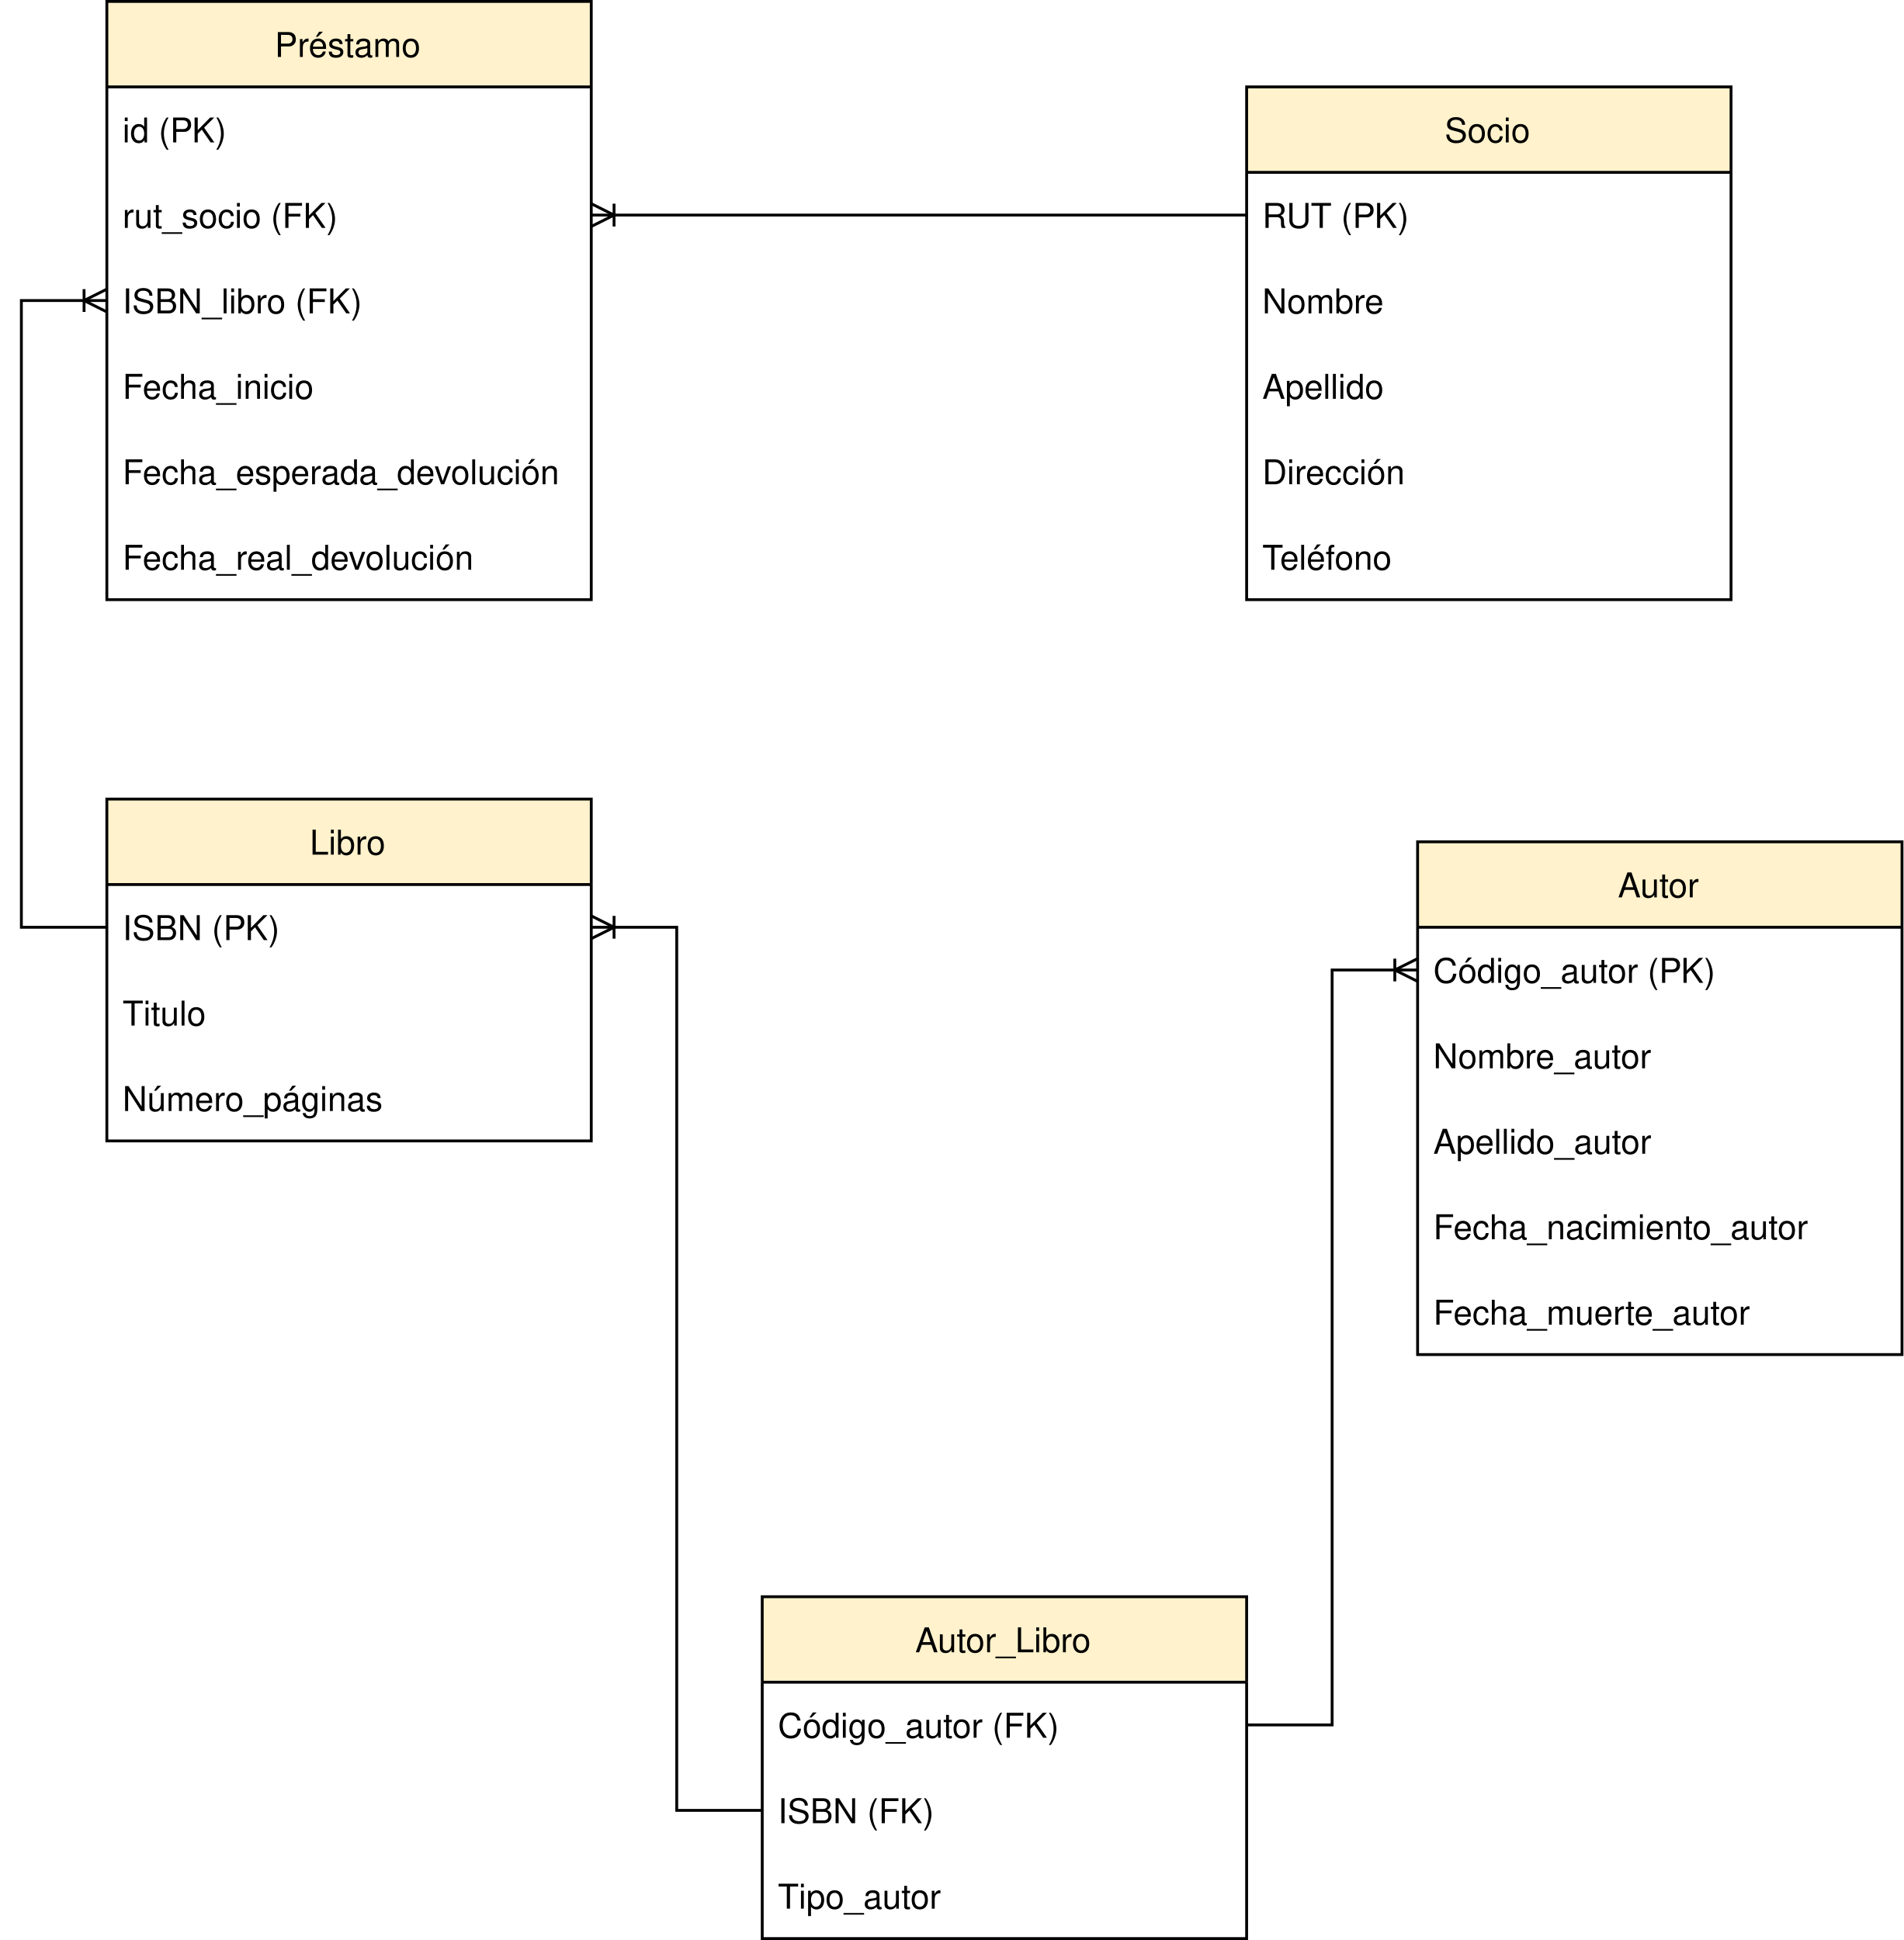
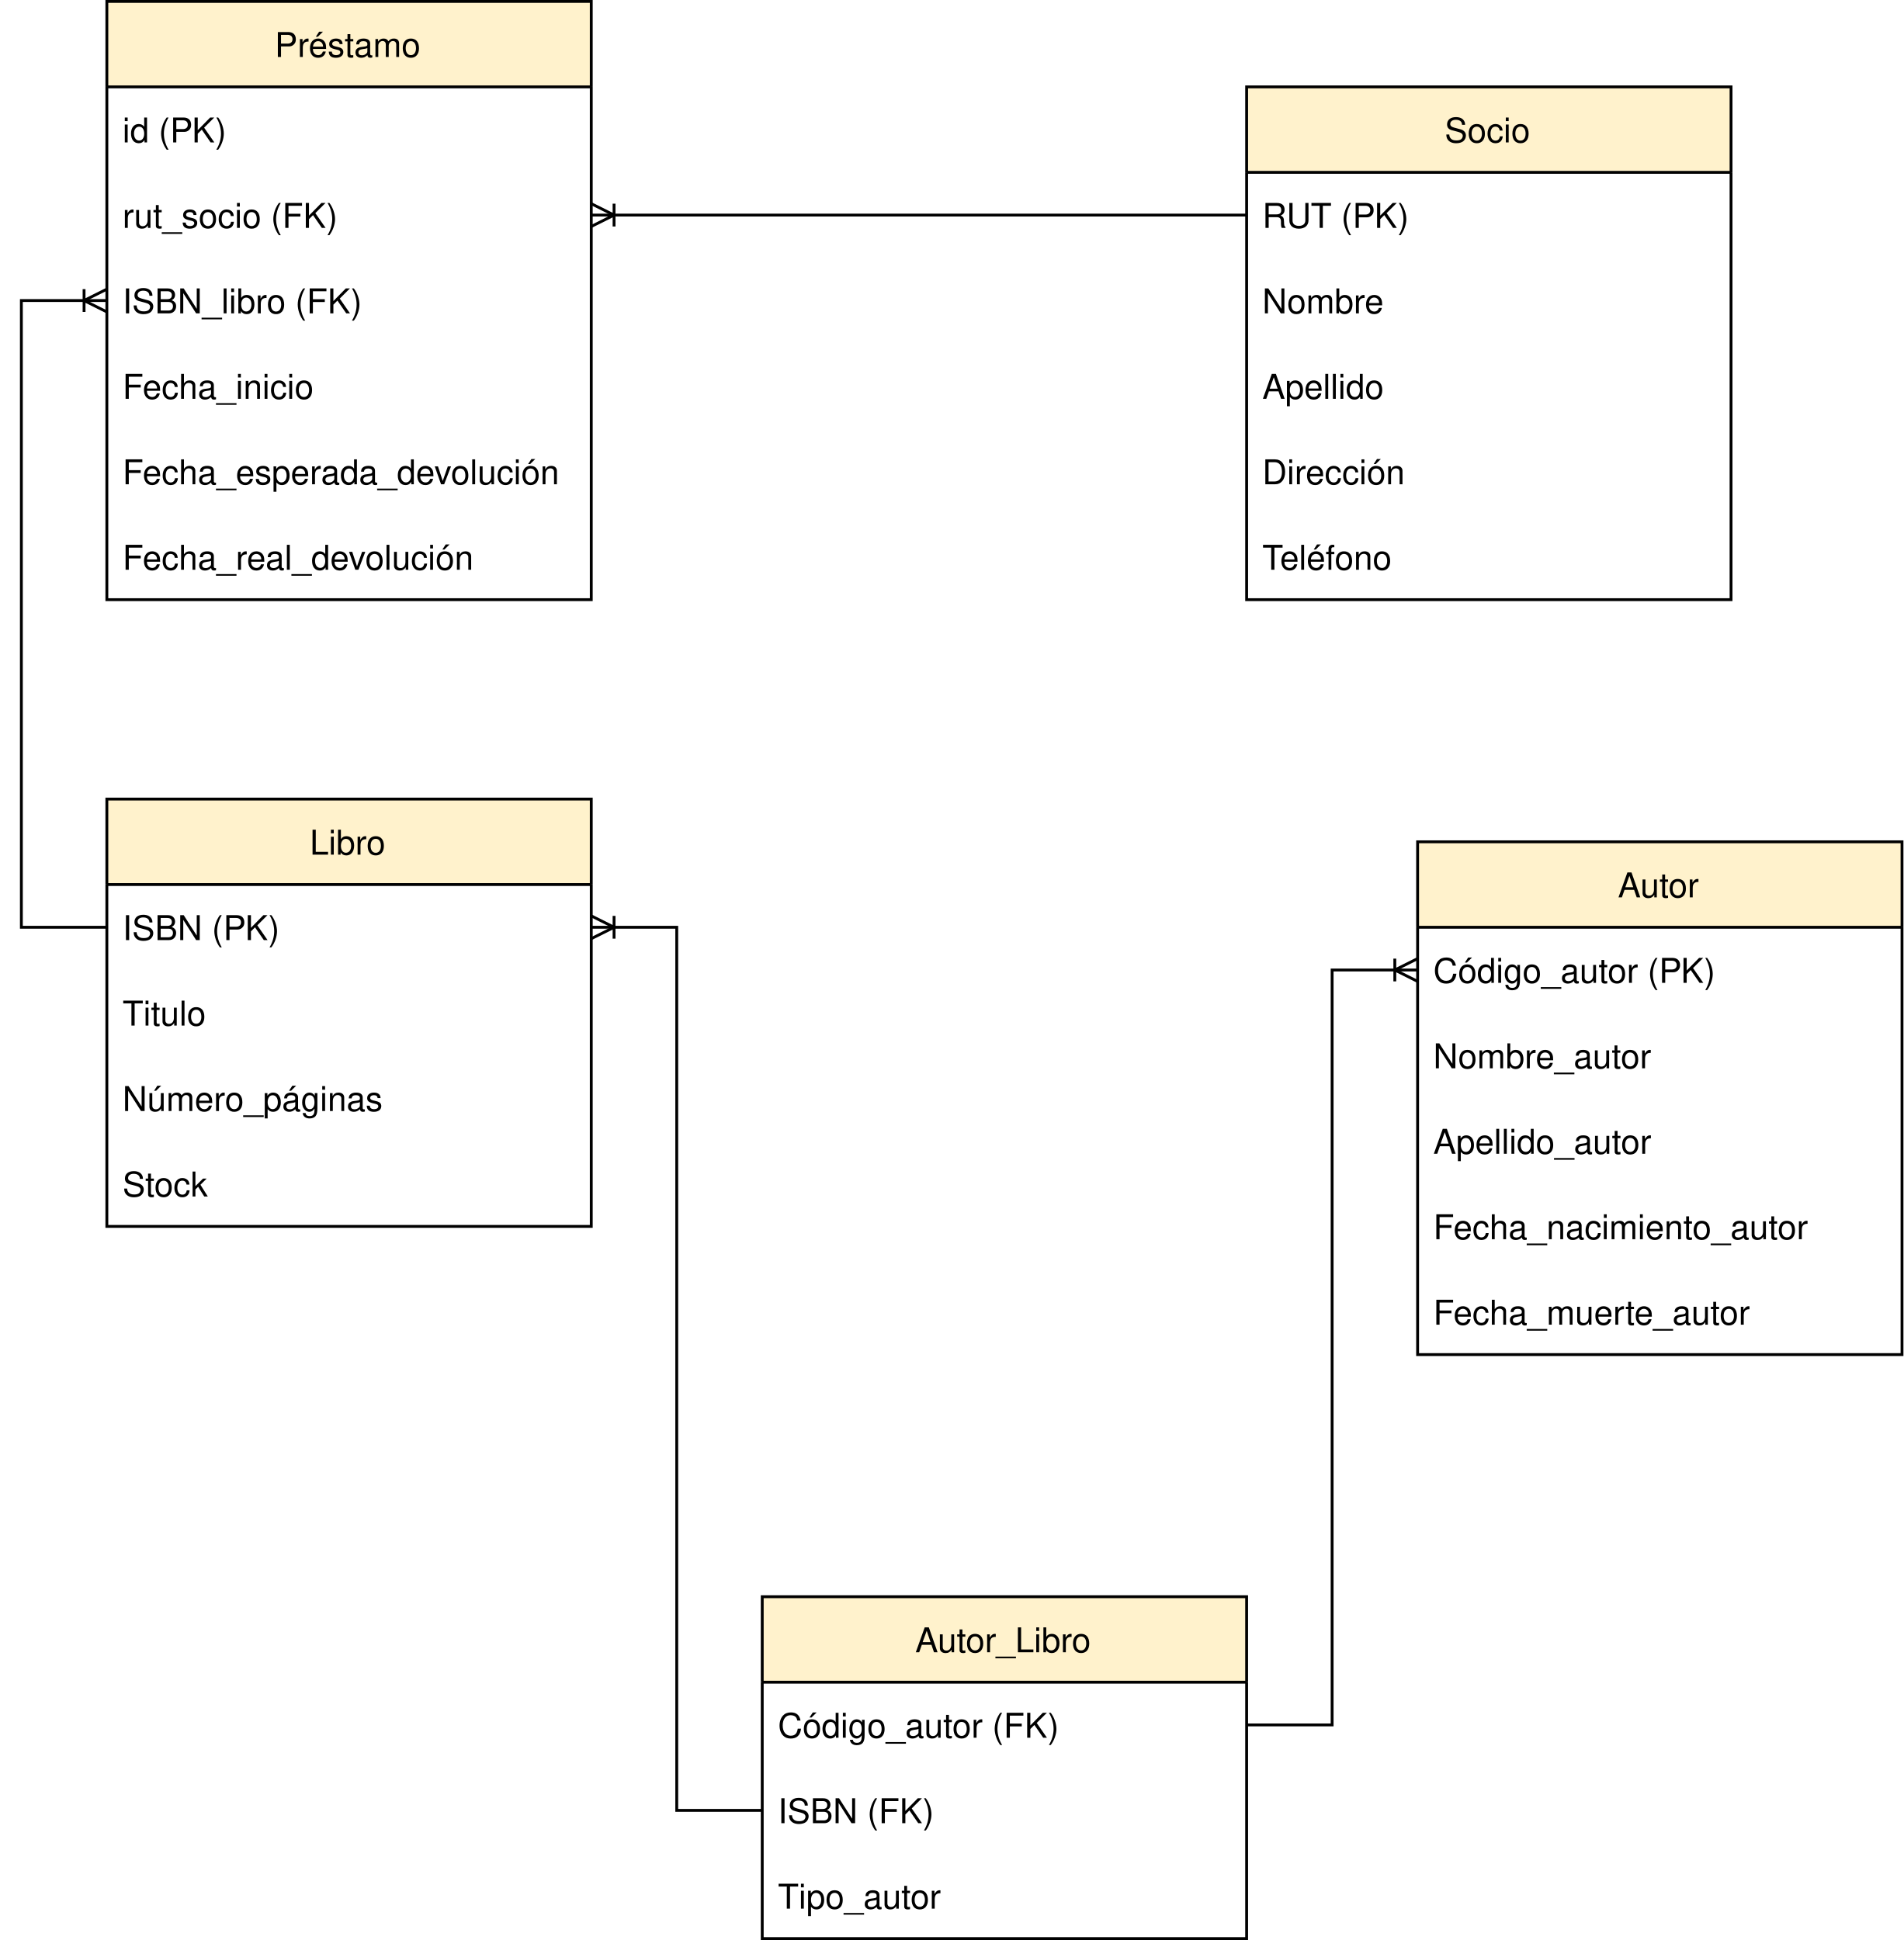
- <svg xmlns="http://www.w3.org/2000/svg" version="1.1" width="668px" height="681px" viewBox="-0.5 -0.5 668 681" content="&lt;mxfile host=&quot;app.diagrams.net&quot; modified=&quot;2022-03-11T01:56:39.628Z&quot; agent=&quot;5.0 (Windows NT 10.0; Win64; x64) AppleWebKit/537.36 (KHTML, like Gecko) Chrome/99.0.484.51 Safari/537.36&quot; etag=&quot;xsy-83Wv-TFyu_hfoYEh&quot; version=&quot;17.1.1&quot; type=&quot;github&quot;&gt;&lt;diagram name=&quot;Biblioteca 1.2.2&quot; id=&quot;QBZ3ud_LkSh-dIFBfITA&quot;&gt;7Vxtb+MoEP41ke4+3Ck2cdp8bNJm73Ttqmq62t37ElGbOqjYRJg0yf76G9sQv9A0zm5ctyekSDXjAcM8DzAzoPbQJNp8Eni5uOEBYT23H2x66LLnus5gMII/qWSbSwZomAtCQQOlVAhm9AdRwr6SrmhAkoqi5JxJuqwKfR7HxJcVGRaCr6tqj5xVv7rEITEEMx8zU/qVBnKRS8/ds0L+F6HhQn/ZGaoBR1grq5EkCxzwdUmErnpoIjiX+VO0mRCWGk/bZc6TMPnS94erp/W/dPTdw0z8kTc2PabKbgiCxPK0Tbt508+YrZS9bkVvgnoXo0TiiKuBy622ZrKmEcMxlMaPPJYz9aYPZX9BWXCNt3yV9hGq+0+6NF5wQX+APmbwygEBvBZSkQX1KxqztKZqU5AEdG71wJ2a6AZvKorXOJG6N5wxvEzoQ9a/tGKERUjjMZeSR0rpkTI24YyLbHBoOp26kwnIG9pb4fJMhCSbEtuU/T8RHhEptqCi32oqqbl0rorrgpjOmZItSqTcTSasJkO4a7oAHB4U5kfgjwz8Qd3t/3b7z+8G9jBImUEn+BPRZot5ToaSJZUIMxrGUGTkMa2WWonCtLxQ4ogGQdryOFlin8bhdaZ2OSgkd8oAqYhD9UeWzb4FVCTQwnjJaSwzg3hj+IGJJv0/vZ4HfZ1A2SnK8EvVhZzwGLqPaQYrAbasScqYseASS/yw43JDAriNCaAARw0BR23hPTDwFis5T7hPeQr71MLeBuzDrmH3DNj/no0/zxl9EBb39nAfdY370MB9SvwFntOYZjPeQn5qyHdbfGeYn+3BnCRLInCA5wF55mzl09TPG6PYsqAFFnhds+B8DwsEwcwy4A0Y0NS3b40BI4MBM/7Som9Dul8J6bxaSOc4DXHfEeTkwOselJC/+3Jvo7qmHBg15sB7ieocx0D8M48eBLFonx7tzoM5x0zaXSyhHg2sR98C3p0HcY6ZpLukgvjWf2sR9e7jOMfM1d0TlifnwVGzc70N1DuP2xwzVXedZ+ms235Ct71+EoOa7uq7iqdH3kzWpUla67c3JoHXmAXvxnE30zT3VK6YXdzbgLt7z93MyXzOfLiLiAg+X2abuwNrI3zZEuD0BOjcldebR4kABtAkCInezcEAVG7vCMOS8viqeJPv+fmuDfEg7Noy0js6iYOL9OIMFK/ugA33/AbH28zOqzgggbIy2VD5rfT8PX0GxPLS5ab06nKrCzFY4dvuO1Ao1UqLRbWstD0SUWUMvhI+eU1PmRFcl5C81qByoVOTvsqPMiH6L+36WigyKJ7Lrb1ME/WN23SWlLKFTtXtcOtJwHzoqlZBNqMhdF5tyHBLctMYDWWs3Q38F4hsZpwMIndM0f5xFC1PO1irFjzkMWblKXdqEg8bkth7bySuuc4/y2G371Unw7AZh4E5eFtSUzvR3v6Oqv0dqM/u61ZN3TmvqMND/v3TTqcXUnorCfu5jfoOz7QjDmtqqyY685o5BO0d1rhmcm+Sp/UCGvI5zllgQ8BmjNjNo48TArpmwic/u9HYW9BPDnrngaBr5nr0EY6FvTXYuw//9t3NisHmEYXxWvjbg7/7Ix13362saJWOwmLfHvadH+y4Zu4vc/Hn9njn9I4+qsWow0HnxzuaWIccfXsVv9EK8PEuaSEzZabP9yzm7WDeuZ+PzLzOPV1aJ689yDv38ZGZ0DGAfusjHucN8ufHbeUHs+Man4PZcZ1Aezfp8d1VEr0I/Wx+fFBryKs31PIZDzIvoHXO5A94WKn3/YNM1gdC/z8mo9ptq0HDk57DTIZi8Q8YcvXi31igq/8A&lt;/diagram&gt;&lt;/mxfile&gt;" resource="https://app.diagrams.net/#HKarQuis%2FM5---Prueba%2Fmain%2FBiblioteca1-2-2.drawio.svg">
+ <svg xmlns="http://www.w3.org/2000/svg" version="1.1" width="668px" height="681px" viewBox="-0.5 -0.5 668 681" content="&lt;mxfile host=&quot;app.diagrams.net&quot; modified=&quot;2022-03-12T02:02:33.792Z&quot; agent=&quot;5.0 (Windows NT 10.0; Win64; x64) AppleWebKit/537.36 (KHTML, like Gecko) Chrome/99.0.484.51 Safari/537.36&quot; etag=&quot;1KgkMXuUHK20HtE-KcoW&quot; version=&quot;17.1.1&quot; type=&quot;github&quot;&gt;&lt;diagram name=&quot;Biblioteca 1.2.2&quot; id=&quot;QBZ3ud_LkSh-dIFBfITA&quot;&gt;7VxRc6M2EP41nmkfrmPAOPZj7MTX9pKbNE6md/fiUUDGagTyCBHb9+u7gMCA4gTfQXBazXg8aFkJab9P0u4Ku2dN/e1Hjtara+Zi2jP77rZnXfRMc2gN4TsW7FKBbQ5SgceJm4qMvWBOvmMp7EtpRFwclhQFY1SQdVnosCDAjijJEOdsU1ZbMlp+6hp5WBHMHURV6d/EFatUOjLP9vLfMfFW2ZON4Ti946NMWY4kXCGXbQoi67JnTTljIr3yt1NMY9tldlmw0Avv+84wetx8I+OvNqL8Q9rY7Jgq+RA4DkSzTZtp00+IRtJeN7w3tXrn41Agn8mBi11mzXBDfIoCKE2WLBBzeacPZWdFqHuFdiyK+wjVncesNFkxTr6DPqJwywAB3OZCksXqlzTmcU3ZJsch6NxkAzcqomu0LSleoVBkvWGUonVIHpL+xRV9xD0STJgQzJdKS0LplFHGk8FZs9nMnE5BXtPeEpcnzAXeFtgm7f8RMx8LvgOV7G5GJTmXRrK42RPTOJOyVYGU+WRCcjJ4edN7wOFCYn4E/paCP6ib/V9uPv2qYA+DFAl0nD3izGwBS8lQsKQUIUq8AIoUL+NqsZUITMtzKfaJ68YtT8I1ckjgXSVqF4O95FYaIBYxqL6kyexbQUUMLUzWjAQiMYg9gQ+YaNr/ze7Z0NcplI19GT6xOhdTFkD3EUlgxcCWDY4ZM+FMIIEeci7XJIBZmwAScKsm4FZbeA8UvHkkFiFzCIthn2nY24B92DXstgL7H/PJ5wUlD1zj3h7u465xHyq4z7CzQgsSkGTGa8ibhjzf4jvD/OwA5jhcY45ctHDxE6ORQ2I/b2IFmgUtsMDumgWjAyzgGFHNgDdgQF3fvjUGjBUGzNlzi74O6X4mpLMrIZ1h1MQ9J0jjwGc9KCB/e3+no7q6HBjX5sCpRHWGoSD+mfkPHGu0m0e782DOUJN252uoR1zt0beAd+dBnKEm6S4Ix47231pEvfs4zlBzdXeYpsl5cNT0XG8D9c7jNkNN1V2lWTrttjfotldPYqy6u3rOkOaRV5N1cZJW++21SWDXZsHJOO5qmuaOiIjqxb0NuLv33NWczOfEhzv3MWeLdbK5G7A2wpM1AZonwFu68n/+8+nMHN5/Gy0Xf2094kbLxfyDmpmZCwZ77P8ebAXD2vifsAdvqnArSGPXw5nvBsMlYneLKRKEBZf7O6mHl/poEP2Djyb8zH/DgXsevyYFxctboMMdu0bBLjF0FLjYlWbGWyK+FK6/xtcAWVq62BZuXeyyQgBW+JI/BwqFWnFxXy0p7XrHzV9pDBZxB7+kJ80IjqqHX2pQBkyxSV9cDYqE6D/n42VCnkDxhEu8fI4m8hk38TQp5IaNspNpVlO+6dBlrT3ZlIasUbmhnNpZQ6lplIYS1uYD/wkiq/lFhcgdU7R/HEWL0w4WqxXzWIBocco1TeJhTRLbp0biSqD0oxw2+3Z5MgzrcRiYg3YFNbkVHezvuNzfgXzsoW5V1I1RSR0u0uc3O52eSeBGAjZ0HeO/PtOOOJqrrJrWmV3PIWjvaM5UU7nTNInrEo8tUMoCHfDXY0Q+j95PwG+q6b30pC7DXoPeOOidh/2mmtnLDuw07K3B3vm5nXnoTbwAbO4TGK+Gvz34TyD8P/QOnh/Fo9DYt4d958d4pprpTVz8hT7Ma97Rtyox6nBQ9zCvmkdp7ndVaurvWUdf//Ci1grw/l7Js9SUWXaaqzFvB/PO/XxLzevckbV28tqDvHMf31ITOgrQb33EY7xB/vy4rfzV7HiGz6vZ8SyBdjLp8fzFoWwR+tH8+KDSkF1tqOUzHkt93bBzJr/Dw8ps33+VydmB0H+PyVbl3bpBzZOe15kMxf3fbaTq+/8ssS7/BQ==&lt;/diagram&gt;&lt;/mxfile&gt;" resource="https://app.diagrams.net/#HKarQuis%2FM5---Prueba%2Fmain%2FBiblioteca1-2-2.drawio.svg">
  <defs>
    <clipPath id="mx-clip-41-30-162-30-0">
      <rect x="41" y="30" width="162" height="30" />
    </clipPath>
    <clipPath id="mx-clip-41-60-162-30-0">
      <rect x="41" y="60" width="162" height="30" />
    </clipPath>
    <clipPath id="mx-clip-41-90-162-30-0">
      <rect x="41" y="90" width="162" height="30" />
    </clipPath>
    <clipPath id="mx-clip-41-120-162-30-0">
      <rect x="41" y="120" width="162" height="30" />
    </clipPath>
    <clipPath id="mx-clip-41-150-162-30-0">
      <rect x="41" y="150" width="162" height="30" />
    </clipPath>
    <clipPath id="mx-clip-41-180-162-30-0">
      <rect x="41" y="180" width="162" height="30" />
    </clipPath>
    <clipPath id="mx-clip-441-60-162-30-0">
      <rect x="441" y="60" width="162" height="30" />
    </clipPath>
    <clipPath id="mx-clip-441-90-162-30-0">
      <rect x="441" y="90" width="162" height="30" />
    </clipPath>
    <clipPath id="mx-clip-441-120-162-30-0">
      <rect x="441" y="120" width="162" height="30" />
    </clipPath>
    <clipPath id="mx-clip-441-150-162-30-0">
      <rect x="441" y="150" width="162" height="30" />
    </clipPath>
    <clipPath id="mx-clip-441-180-162-30-0">
      <rect x="441" y="180" width="162" height="30" />
    </clipPath>
    <clipPath id="mx-clip-41-310-162-30-0">
      <rect x="41" y="310" width="162" height="30" />
    </clipPath>
    <clipPath id="mx-clip-41-340-162-30-0">
      <rect x="41" y="340" width="162" height="30" />
    </clipPath>
    <clipPath id="mx-clip-41-370-162-30-0">
      <rect x="41" y="370" width="162" height="30" />
+     </clipPath>
+     <clipPath id="mx-clip-41-400-162-30-0">
+       <rect x="41" y="400" width="162" height="30" />
    </clipPath>
    <clipPath id="mx-clip-501-325-162-30-0">
      <rect x="501" y="325" width="162" height="30" />
    </clipPath>
    <clipPath id="mx-clip-501-355-162-30-0">
      <rect x="501" y="355" width="162" height="30" />
    </clipPath>
    <clipPath id="mx-clip-501-385-162-30-0">
      <rect x="501" y="385" width="162" height="30" />
    </clipPath>
    <clipPath id="mx-clip-501-415-162-30-0">
      <rect x="501" y="415" width="162" height="30" />
    </clipPath>
    <clipPath id="mx-clip-501-445-162-30-0">
      <rect x="501" y="445" width="162" height="30" />
    </clipPath>
    <clipPath id="mx-clip-271-590-162-30-0">
      <rect x="271" y="590" width="162" height="30" />
    </clipPath>
    <clipPath id="mx-clip-271-620-162-30-0">
      <rect x="271" y="620" width="162" height="30" />
    </clipPath>
    <clipPath id="mx-clip-271-650-162-30-0">
      <rect x="271" y="650" width="162" height="30" />
    </clipPath>
  </defs>
  <g>
    <path d="M 37 30 L 37 0 L 207 0 L 207 30" fill="#fff2cc" stroke="rgb(0, 0, 0)" stroke-miterlimit="10" pointer-events="all" />
    <path d="M 37 30 L 37 210 L 207 210 L 207 30" fill="none" stroke="rgb(0, 0, 0)" stroke-miterlimit="10" pointer-events="none" />
    <path d="M 37 30 L 207 30" fill="none" stroke="rgb(0, 0, 0)" stroke-miterlimit="10" pointer-events="none" />
    <g fill="rgb(0, 0, 0)" font-family="Helvetica" pointer-events="none" text-anchor="middle" font-size="12px">
      <text x="121.5" y="19.5">Préstamo</text>
    </g>
    <g fill="rgb(0, 0, 0)" font-family="Helvetica" pointer-events="none" clip-path="url(#mx-clip-41-30-162-30-0)" font-size="12px">
      <text x="42.5" y="49.5">id (PK)</text>
    </g>
    <g fill="rgb(0, 0, 0)" font-family="Helvetica" pointer-events="none" clip-path="url(#mx-clip-41-60-162-30-0)" font-size="12px">
      <text x="42.5" y="79.5">rut_socio (FK)</text>
    </g>
    <g fill="rgb(0, 0, 0)" font-family="Helvetica" pointer-events="none" clip-path="url(#mx-clip-41-90-162-30-0)" font-size="12px">
      <text x="42.5" y="109.5">ISBN_libro (FK)</text>
    </g>
    <g fill="rgb(0, 0, 0)" font-family="Helvetica" pointer-events="none" clip-path="url(#mx-clip-41-120-162-30-0)" font-size="12px">
      <text x="42.5" y="139.5">Fecha_inicio</text>
    </g>
    <g fill="rgb(0, 0, 0)" font-family="Helvetica" pointer-events="none" clip-path="url(#mx-clip-41-150-162-30-0)" font-size="12px">
      <text x="42.5" y="169.5">Fecha_esperada_devolución</text>
    </g>
    <g fill="rgb(0, 0, 0)" font-family="Helvetica" pointer-events="none" clip-path="url(#mx-clip-41-180-162-30-0)" font-size="12px">
      <text x="42.5" y="199.5">Fecha_real_devolución</text>
    </g>
    <path d="M 437 60 L 437 30 L 607 30 L 607 60" fill="#fff2cc" stroke="rgb(0, 0, 0)" stroke-miterlimit="10" pointer-events="none" />
    <path d="M 437 60 L 437 210 L 607 210 L 607 60" fill="none" stroke="rgb(0, 0, 0)" stroke-miterlimit="10" pointer-events="none" />
    <path d="M 437 60 L 607 60" fill="none" stroke="rgb(0, 0, 0)" stroke-miterlimit="10" pointer-events="none" />
    <g fill="rgb(0, 0, 0)" font-family="Helvetica" pointer-events="none" text-anchor="middle" font-size="12px">
      <text x="521.5" y="49.5">Socio</text>
    </g>
    <g fill="rgb(0, 0, 0)" font-family="Helvetica" pointer-events="none" clip-path="url(#mx-clip-441-60-162-30-0)" font-size="12px">
      <text x="442.5" y="79.5">RUT (PK)</text>
    </g>
    <g fill="rgb(0, 0, 0)" font-family="Helvetica" pointer-events="none" clip-path="url(#mx-clip-441-90-162-30-0)" font-size="12px">
      <text x="442.5" y="109.5">Nombre</text>
    </g>
    <g fill="rgb(0, 0, 0)" font-family="Helvetica" pointer-events="none" clip-path="url(#mx-clip-441-120-162-30-0)" font-size="12px">
      <text x="442.5" y="139.5">Apellido</text>
    </g>
    <g fill="rgb(0, 0, 0)" font-family="Helvetica" pointer-events="none" clip-path="url(#mx-clip-441-150-162-30-0)" font-size="12px">
      <text x="442.5" y="169.5">Dirección</text>
    </g>
    <g fill="rgb(0, 0, 0)" font-family="Helvetica" pointer-events="none" clip-path="url(#mx-clip-441-180-162-30-0)" font-size="12px">
      <text x="442.5" y="199.5">Teléfono</text>
    </g>
    <path d="M 37 310 L 37 280 L 207 280 L 207 310" fill="#fff2cc" stroke="rgb(0, 0, 0)" stroke-miterlimit="10" pointer-events="none" />
-     <path d="M 37 310 L 37 400 L 207 400 L 207 310" fill="none" stroke="rgb(0, 0, 0)" stroke-miterlimit="10" pointer-events="none" />
+     <path d="M 37 310 L 37 430 L 207 430 L 207 310" fill="none" stroke="rgb(0, 0, 0)" stroke-miterlimit="10" pointer-events="none" />
    <path d="M 37 310 L 207 310" fill="none" stroke="rgb(0, 0, 0)" stroke-miterlimit="10" pointer-events="none" />
    <g fill="rgb(0, 0, 0)" font-family="Helvetica" pointer-events="none" text-anchor="middle" font-size="12px">
      <text x="121.5" y="299.5">Libro</text>
    </g>
    <g fill="rgb(0, 0, 0)" font-family="Helvetica" pointer-events="none" clip-path="url(#mx-clip-41-310-162-30-0)" font-size="12px">
      <text x="42.5" y="329.5">ISBN (PK)</text>
    </g>
    <g fill="rgb(0, 0, 0)" font-family="Helvetica" pointer-events="none" clip-path="url(#mx-clip-41-340-162-30-0)" font-size="12px">
      <text x="42.5" y="359.5">Titulo</text>
    </g>
    <g fill="rgb(0, 0, 0)" font-family="Helvetica" pointer-events="none" clip-path="url(#mx-clip-41-370-162-30-0)" font-size="12px">
      <text x="42.5" y="389.5">Número_páginas</text>
+     </g>
+     <g fill="rgb(0, 0, 0)" font-family="Helvetica" pointer-events="none" clip-path="url(#mx-clip-41-400-162-30-0)" font-size="12px">
+       <text x="42.5" y="419.5">Stock</text>
    </g>
    <path d="M 437 75 L 407 75 L 237 75 L 207 75" fill="none" stroke="rgb(0, 0, 0)" stroke-miterlimit="10" pointer-events="none" />
    <path d="M 215 71 L 215 79 M 207 79 L 215 75 L 207 71" fill="none" stroke="rgb(0, 0, 0)" stroke-miterlimit="10" pointer-events="none" />
    <path d="M 37 325 L 7 325 L 7 105 L 37 105" fill="none" stroke="rgb(0, 0, 0)" stroke-miterlimit="10" pointer-events="none" />
    <path d="M 29 109 L 29 101 M 37 101 L 29 105 L 37 109" fill="none" stroke="rgb(0, 0, 0)" stroke-miterlimit="10" pointer-events="none" />
    <path d="M 497 325 L 497 295 L 667 295 L 667 325" fill="#fff2cc" stroke="rgb(0, 0, 0)" stroke-miterlimit="10" pointer-events="none" />
    <path d="M 497 325 L 497 475 L 667 475 L 667 325" fill="none" stroke="rgb(0, 0, 0)" stroke-miterlimit="10" pointer-events="none" />
    <path d="M 497 325 L 667 325" fill="none" stroke="rgb(0, 0, 0)" stroke-miterlimit="10" pointer-events="none" />
    <g fill="rgb(0, 0, 0)" font-family="Helvetica" pointer-events="none" text-anchor="middle" font-size="12px">
      <text x="581.5" y="314.5">Autor</text>
    </g>
    <g fill="rgb(0, 0, 0)" font-family="Helvetica" pointer-events="none" clip-path="url(#mx-clip-501-325-162-30-0)" font-size="12px">
      <text x="502.5" y="344.5">Código_autor (PK)</text>
    </g>
    <g fill="rgb(0, 0, 0)" font-family="Helvetica" pointer-events="none" clip-path="url(#mx-clip-501-355-162-30-0)" font-size="12px">
      <text x="502.5" y="374.5">Nombre_autor</text>
    </g>
    <g fill="rgb(0, 0, 0)" font-family="Helvetica" pointer-events="none" clip-path="url(#mx-clip-501-385-162-30-0)" font-size="12px">
      <text x="502.5" y="404.5">Apellido_autor</text>
    </g>
    <g fill="rgb(0, 0, 0)" font-family="Helvetica" pointer-events="none" clip-path="url(#mx-clip-501-415-162-30-0)" font-size="12px">
      <text x="502.5" y="434.5">Fecha_nacimiento_autor</text>
    </g>
    <g fill="rgb(0, 0, 0)" font-family="Helvetica" pointer-events="none" clip-path="url(#mx-clip-501-445-162-30-0)" font-size="12px">
      <text x="502.5" y="464.5">Fecha_muerte_autor</text>
    </g>
    <path d="M 267 590 L 267 560 L 437 560 L 437 590" fill="#fff2cc" stroke="rgb(0, 0, 0)" stroke-miterlimit="10" pointer-events="none" />
    <path d="M 267 590 L 267 680 L 437 680 L 437 590" fill="none" stroke="rgb(0, 0, 0)" stroke-miterlimit="10" pointer-events="none" />
    <path d="M 267 590 L 437 590" fill="none" stroke="rgb(0, 0, 0)" stroke-miterlimit="10" pointer-events="none" />
    <g fill="rgb(0, 0, 0)" font-family="Helvetica" pointer-events="none" text-anchor="middle" font-size="12px">
      <text x="351.5" y="579.5">Autor_Libro</text>
    </g>
    <g fill="rgb(0, 0, 0)" font-family="Helvetica" pointer-events="none" clip-path="url(#mx-clip-271-590-162-30-0)" font-size="12px">
      <text x="272.5" y="609.5">Código_autor (FK)</text>
    </g>
    <g fill="rgb(0, 0, 0)" font-family="Helvetica" pointer-events="none" clip-path="url(#mx-clip-271-620-162-30-0)" font-size="12px">
      <text x="272.5" y="639.5">ISBN (FK)</text>
    </g>
    <g fill="rgb(0, 0, 0)" font-family="Helvetica" pointer-events="none" clip-path="url(#mx-clip-271-650-162-30-0)" font-size="12px">
      <text x="272.5" y="669.5">Tipo_autor</text>
    </g>
    <path d="M 437 605 L 467 605 L 467 472.5 L 467 340 L 497 340" fill="none" stroke="rgb(0, 0, 0)" stroke-miterlimit="10" pointer-events="none" />
    <path d="M 489 344 L 489 336 M 497 336 L 489 340 L 497 344" fill="none" stroke="rgb(0, 0, 0)" stroke-miterlimit="10" pointer-events="none" />
    <path d="M 267 635 L 237 635 L 237 325 L 207 325" fill="none" stroke="rgb(0, 0, 0)" stroke-miterlimit="10" pointer-events="none" />
    <path d="M 215 321 L 215 329 M 207 329 L 215 325 L 207 321" fill="none" stroke="rgb(0, 0, 0)" stroke-miterlimit="10" pointer-events="none" />
  </g>
</svg>
